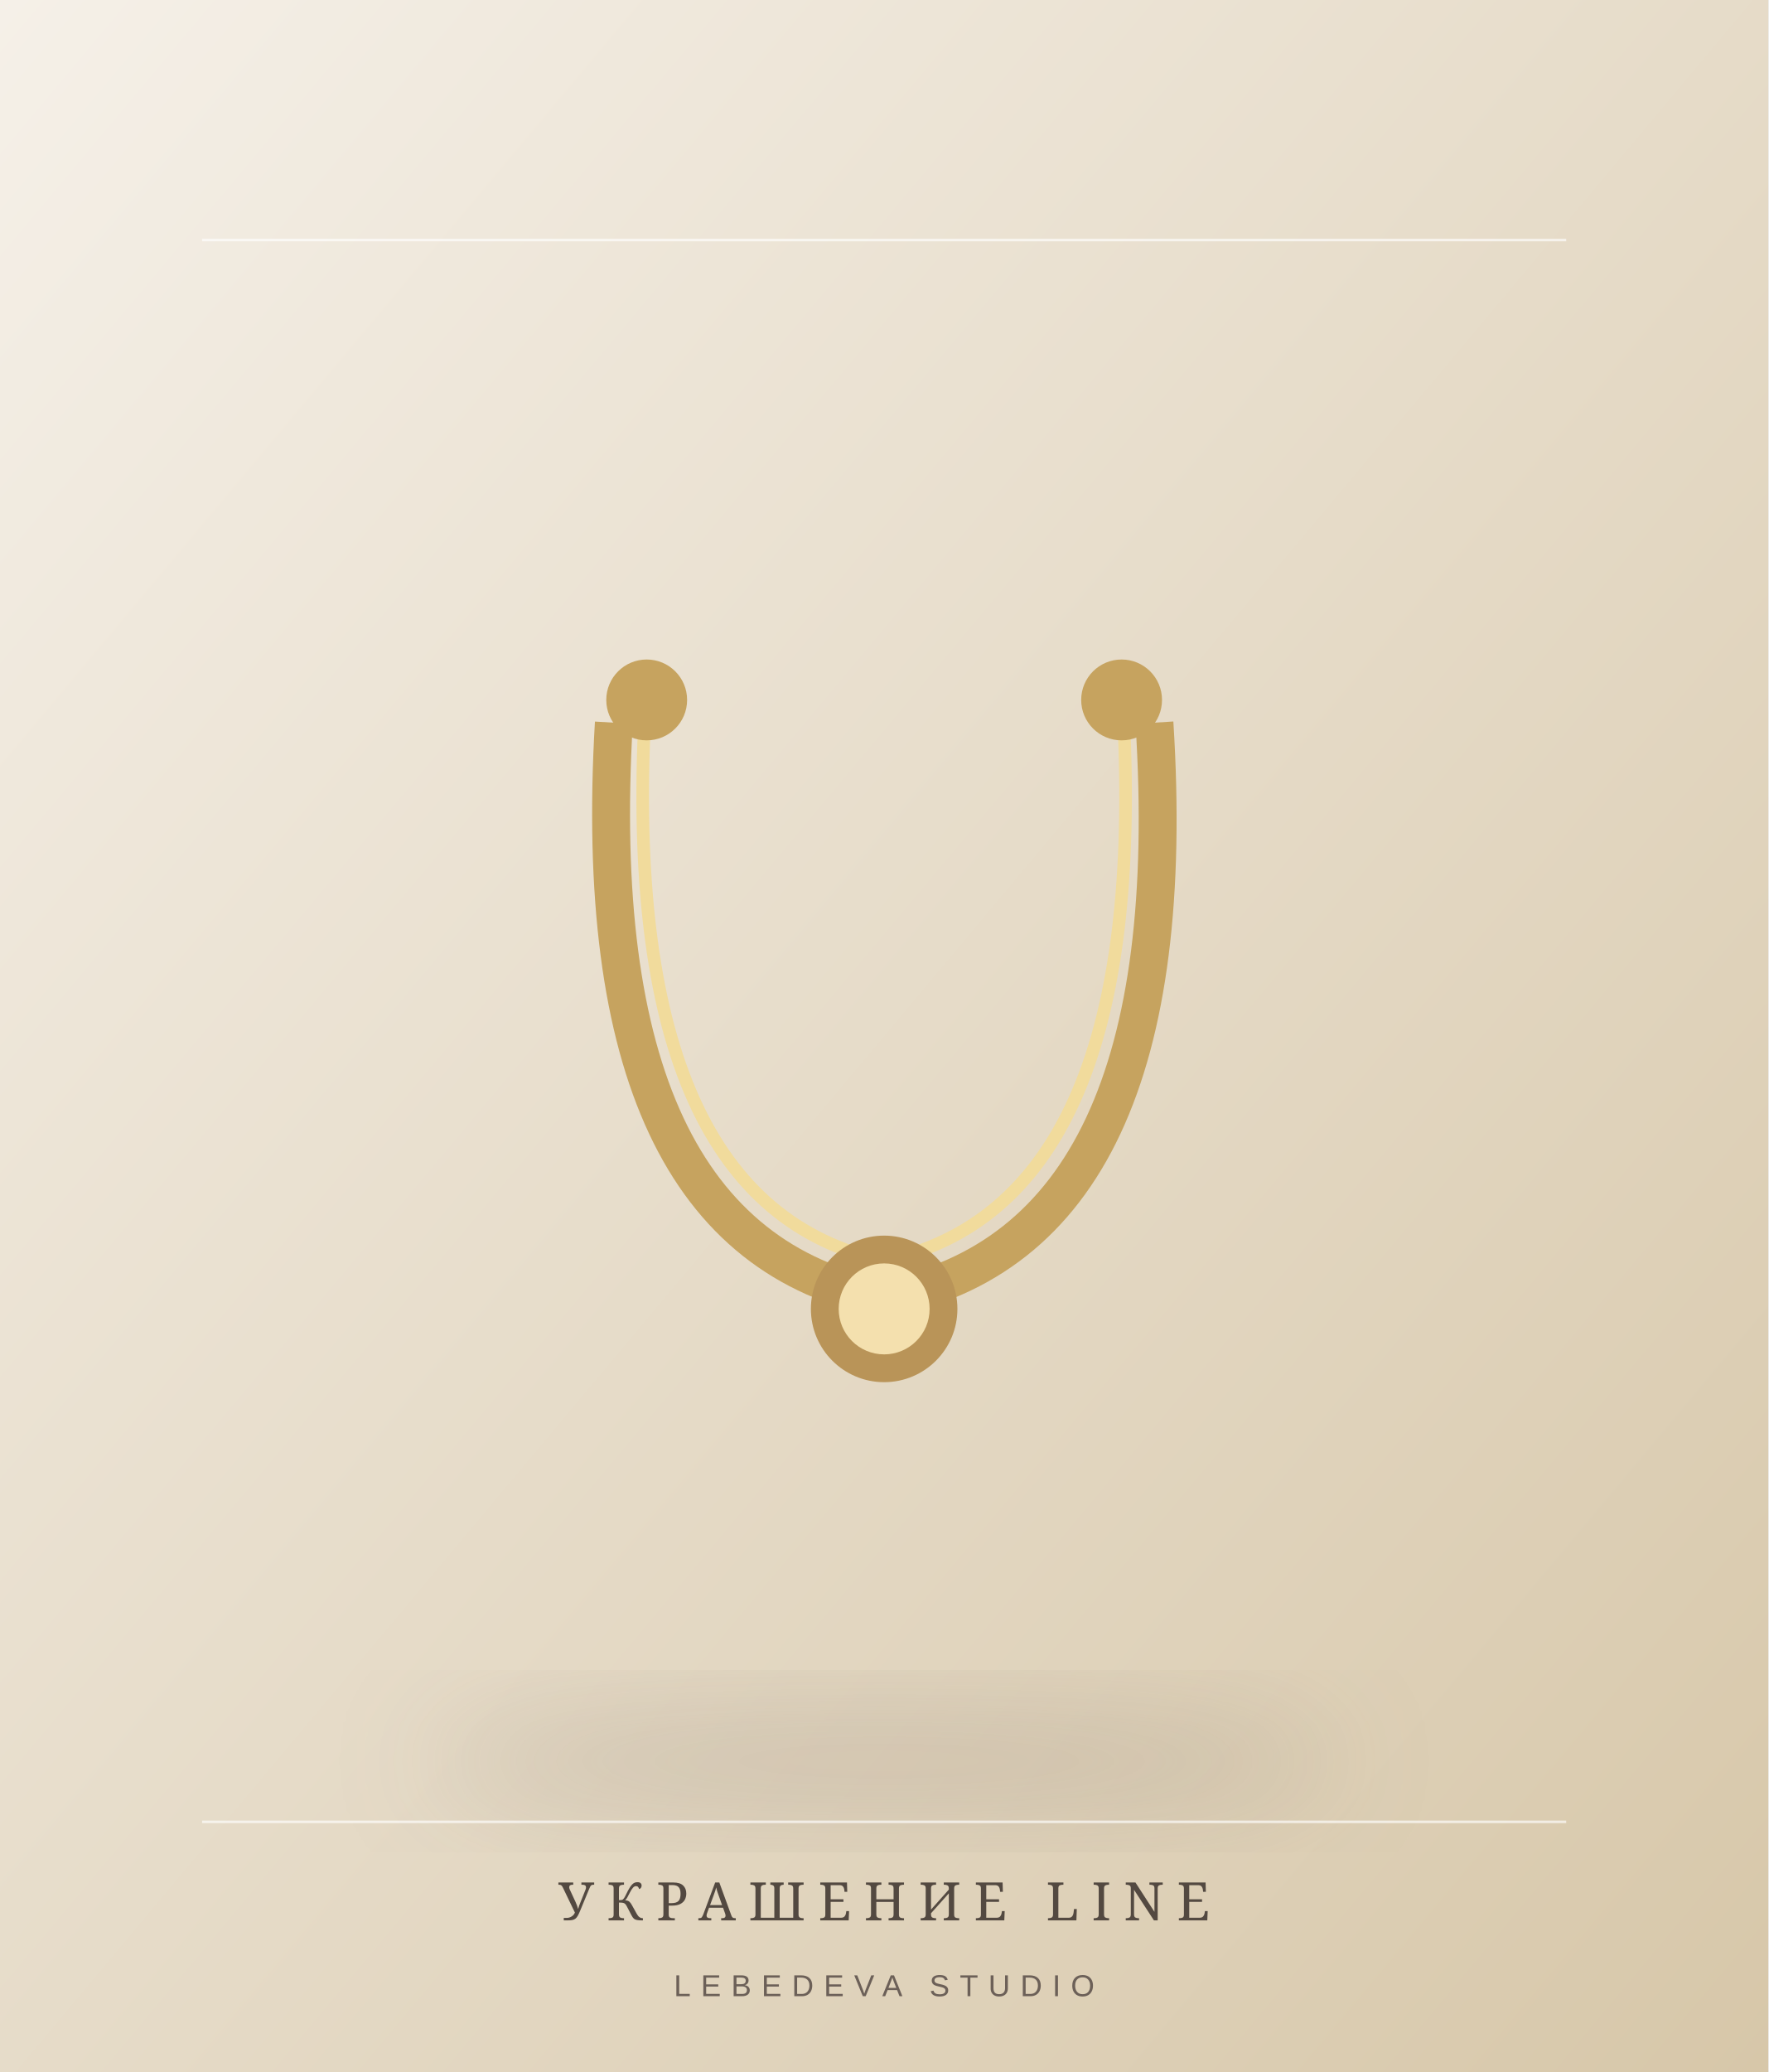
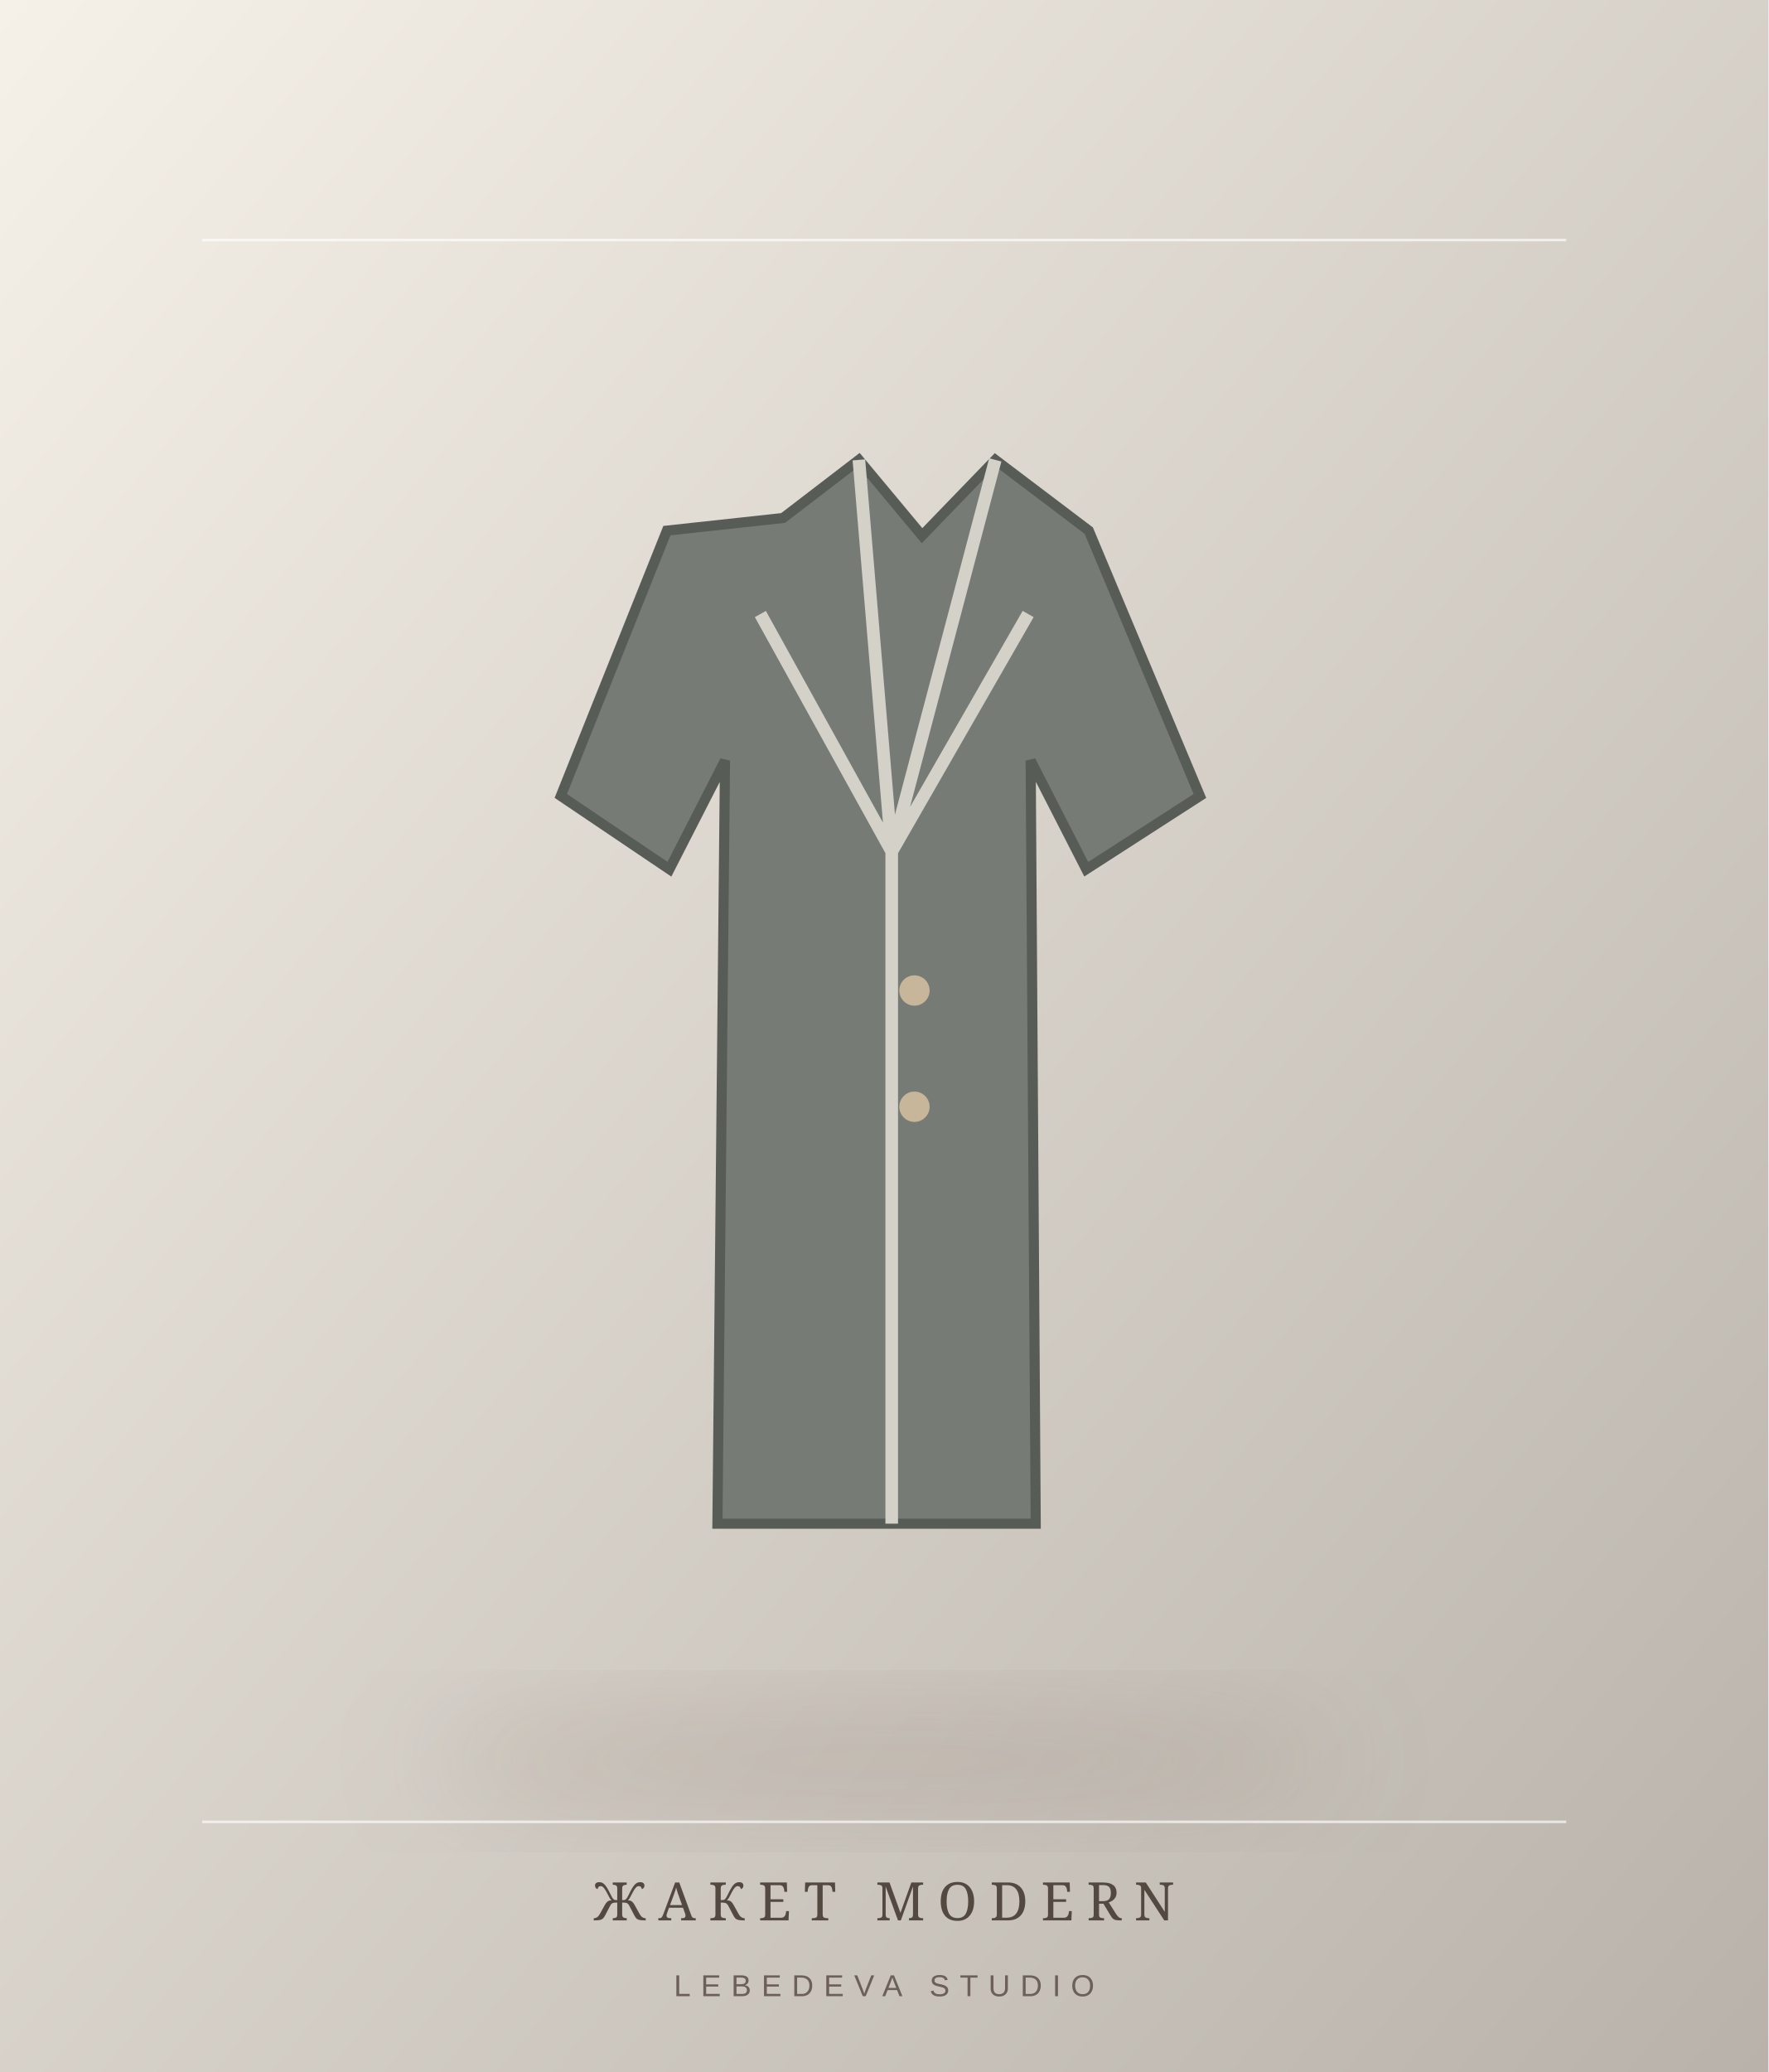
<svg xmlns="http://www.w3.org/2000/svg" viewBox="0 0 700 820">
  <defs>
    <linearGradient id="g" x2="1" y2="1">
      <stop stop-color="#f5f0e8" />
-       <stop offset="1" stop-color="#d7c7a9" />
+       <stop offset="1" stop-color="#b8b2aa" />
    </linearGradient>
    <filter id="s">
      <feGaussianBlur stdDeviation="23" />
    </filter>
  </defs>
  <rect width="700" height="820" fill="url(#g)" />
  <ellipse cx="350" cy="697" rx="180" ry="30" fill="#7c6c60" opacity=".16" filter="url(#s)" />
  <path d="M80 95 H620 M80 721 H620" stroke="#ffffff" opacity=".65" />
-   <path d="M243 286 Q231 491 350 514 Q470 491 457 286" fill="none" stroke="#c6a35f" stroke-width="15" />
-   <path d="M255 289 Q247 477 350 499 Q453 477 445 289" fill="none" stroke="#f1db9c" stroke-width="5" />
-   <circle cx="350" cy="518" r="29" fill="#b99458" />
-   <circle cx="350" cy="518" r="18" fill="#f4e0ae" />
-   <circle cx="256" cy="277" r="16" fill="#c6a35f" />
-   <circle cx="444" cy="277" r="16" fill="#c6a35f" />
-   <text x="350" y="760" text-anchor="middle" font-family="Georgia,serif" font-size="21" letter-spacing="5" fill="#534941">УКРАШЕНИЕ LINE</text>
+   <path d="M310 205 L340 182 365 212 394 182 431 210 475 315 430 344 408 301 410 603 284 603 287 301 265 344 222 315 264 210Z" fill="#777b75" stroke="#585c57" stroke-width="4" />
+   <path d="M340 182 L353 337 301 243 M394 182 L353 337 407 243 M353 337 L353 603" stroke="#d3d1c8" fill="none" stroke-width="5" />
+   <circle cx="362" cy="392" r="6" fill="#c7b69a" />
+   <circle cx="362" cy="438" r="6" fill="#c7b69a" />
+   <text x="350" y="760" text-anchor="middle" font-family="Georgia,serif" font-size="21" letter-spacing="5" fill="#534941">ЖАКЕТ MODERN</text>
  <text x="350" y="790" text-anchor="middle" font-family="Arial,sans-serif" font-size="12" letter-spacing="4" fill="#6c6058">LEBEDEVA STUDIO</text>
</svg>
